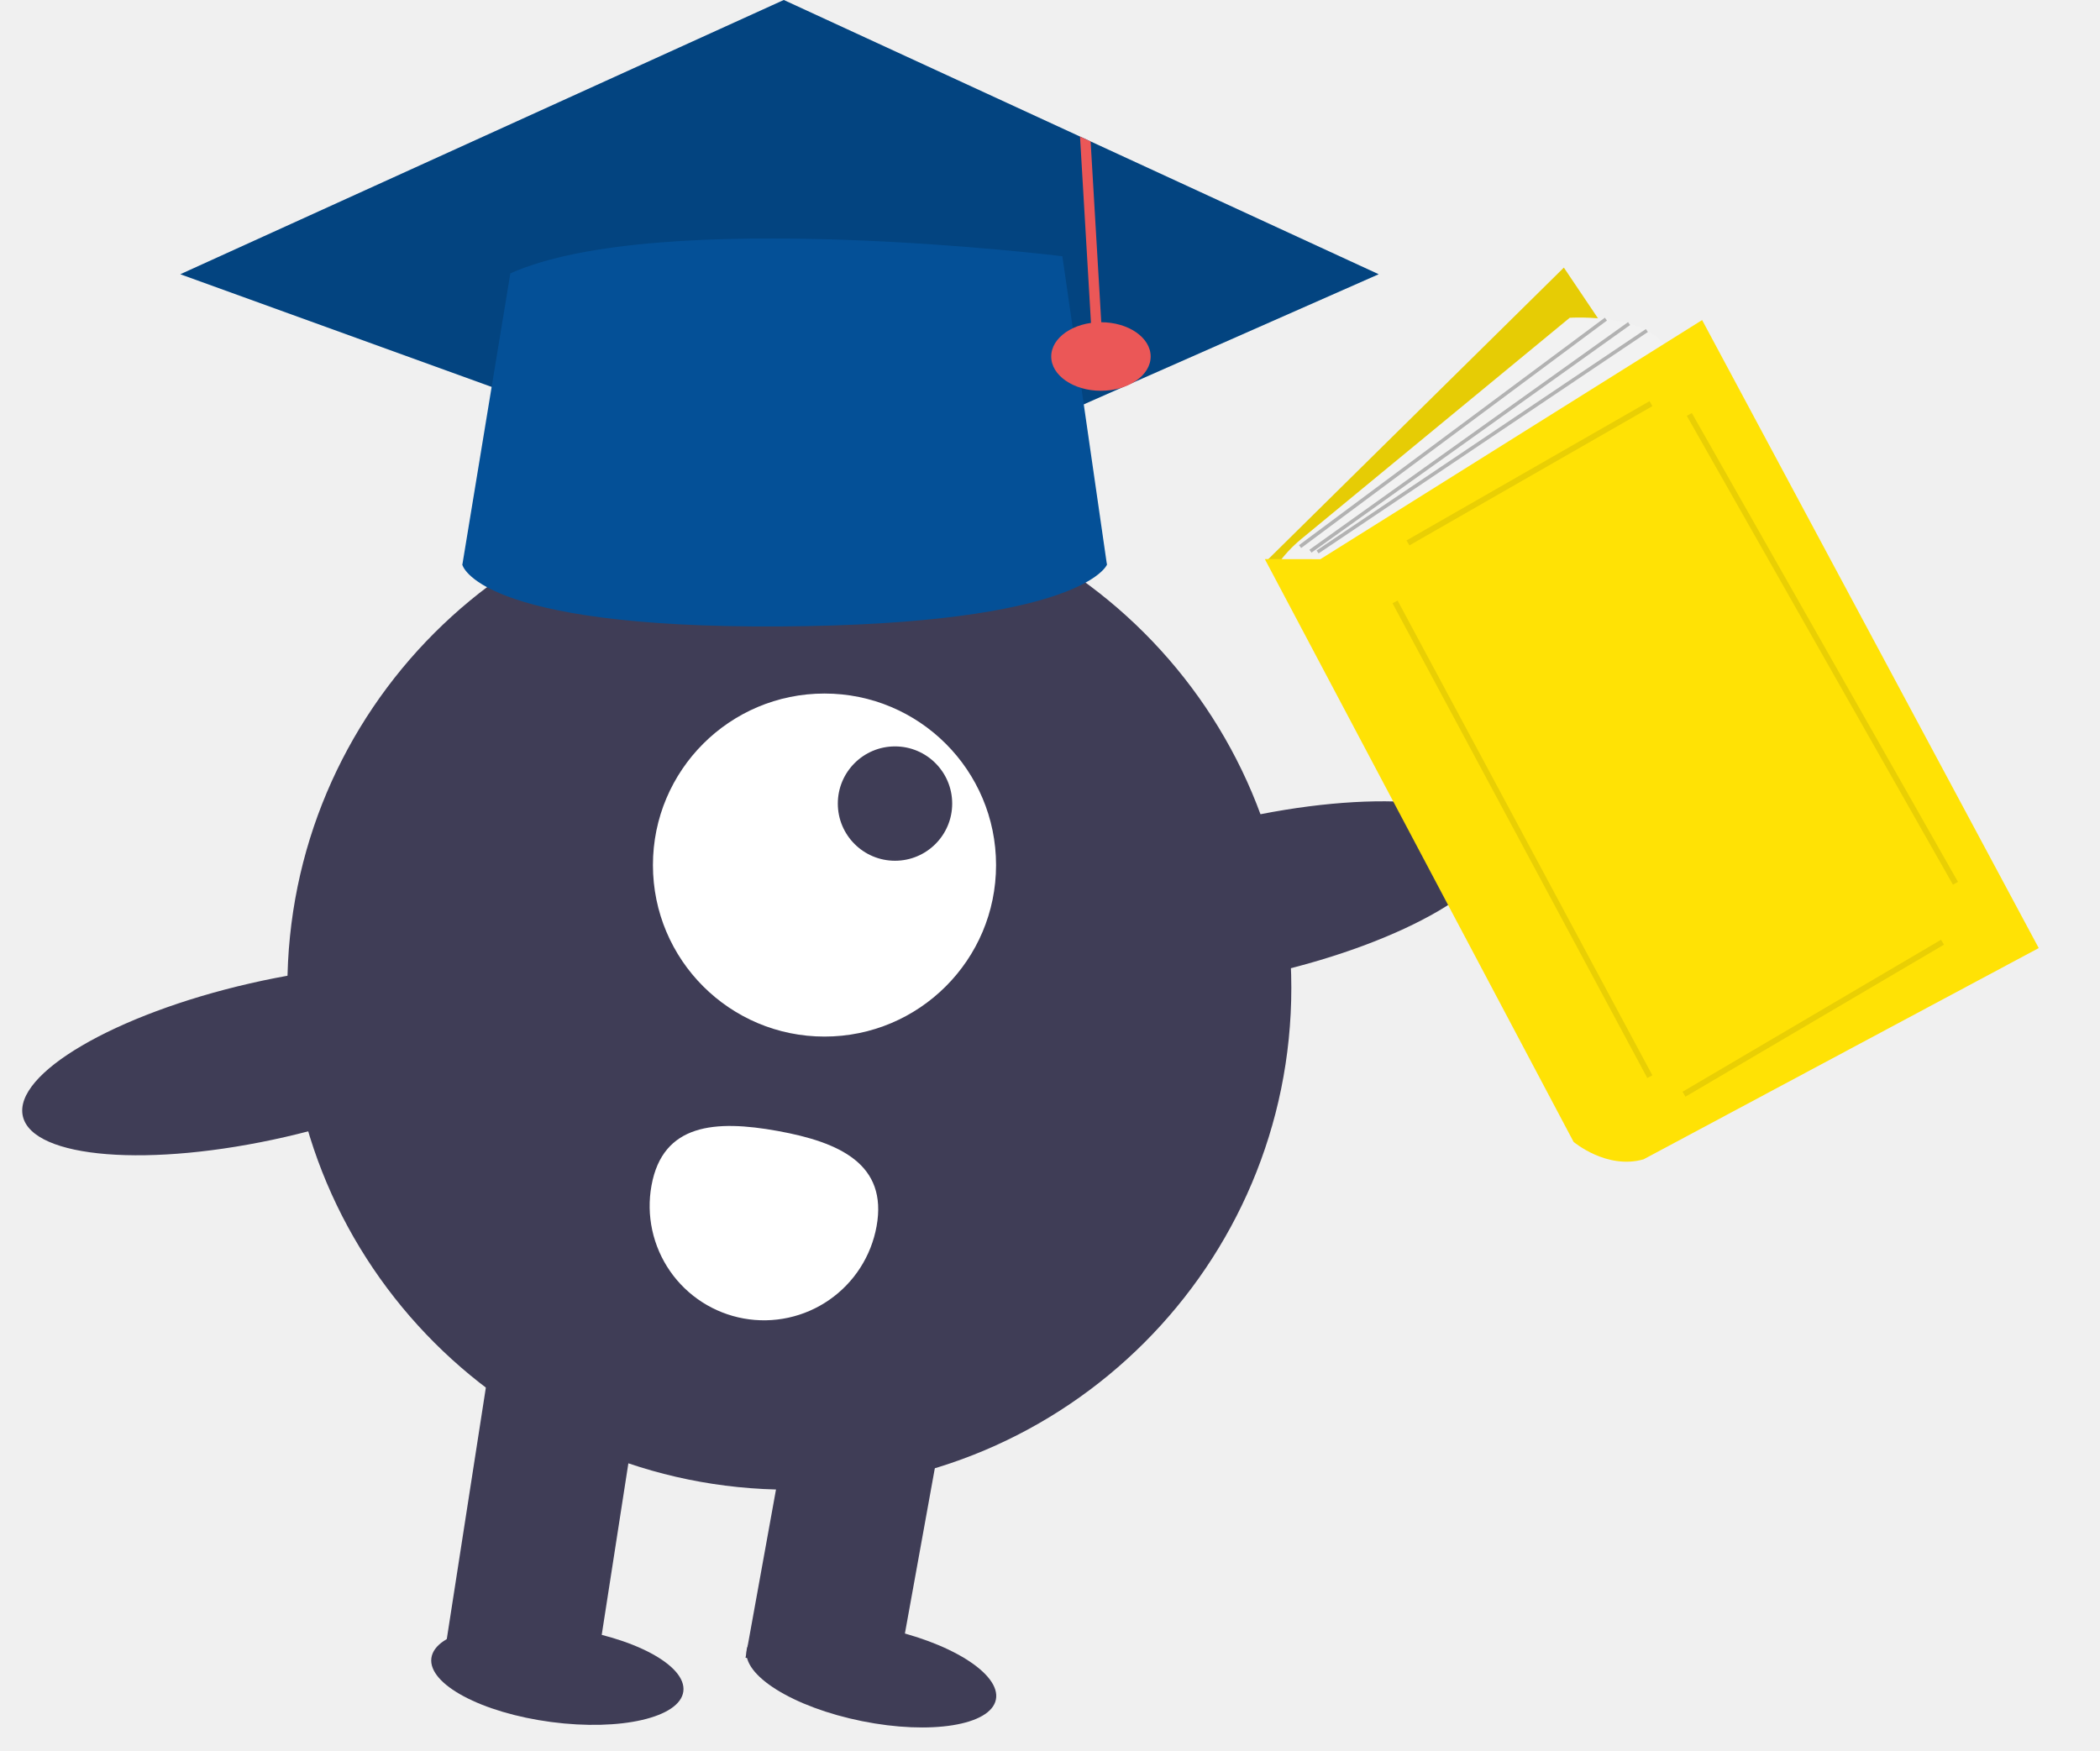
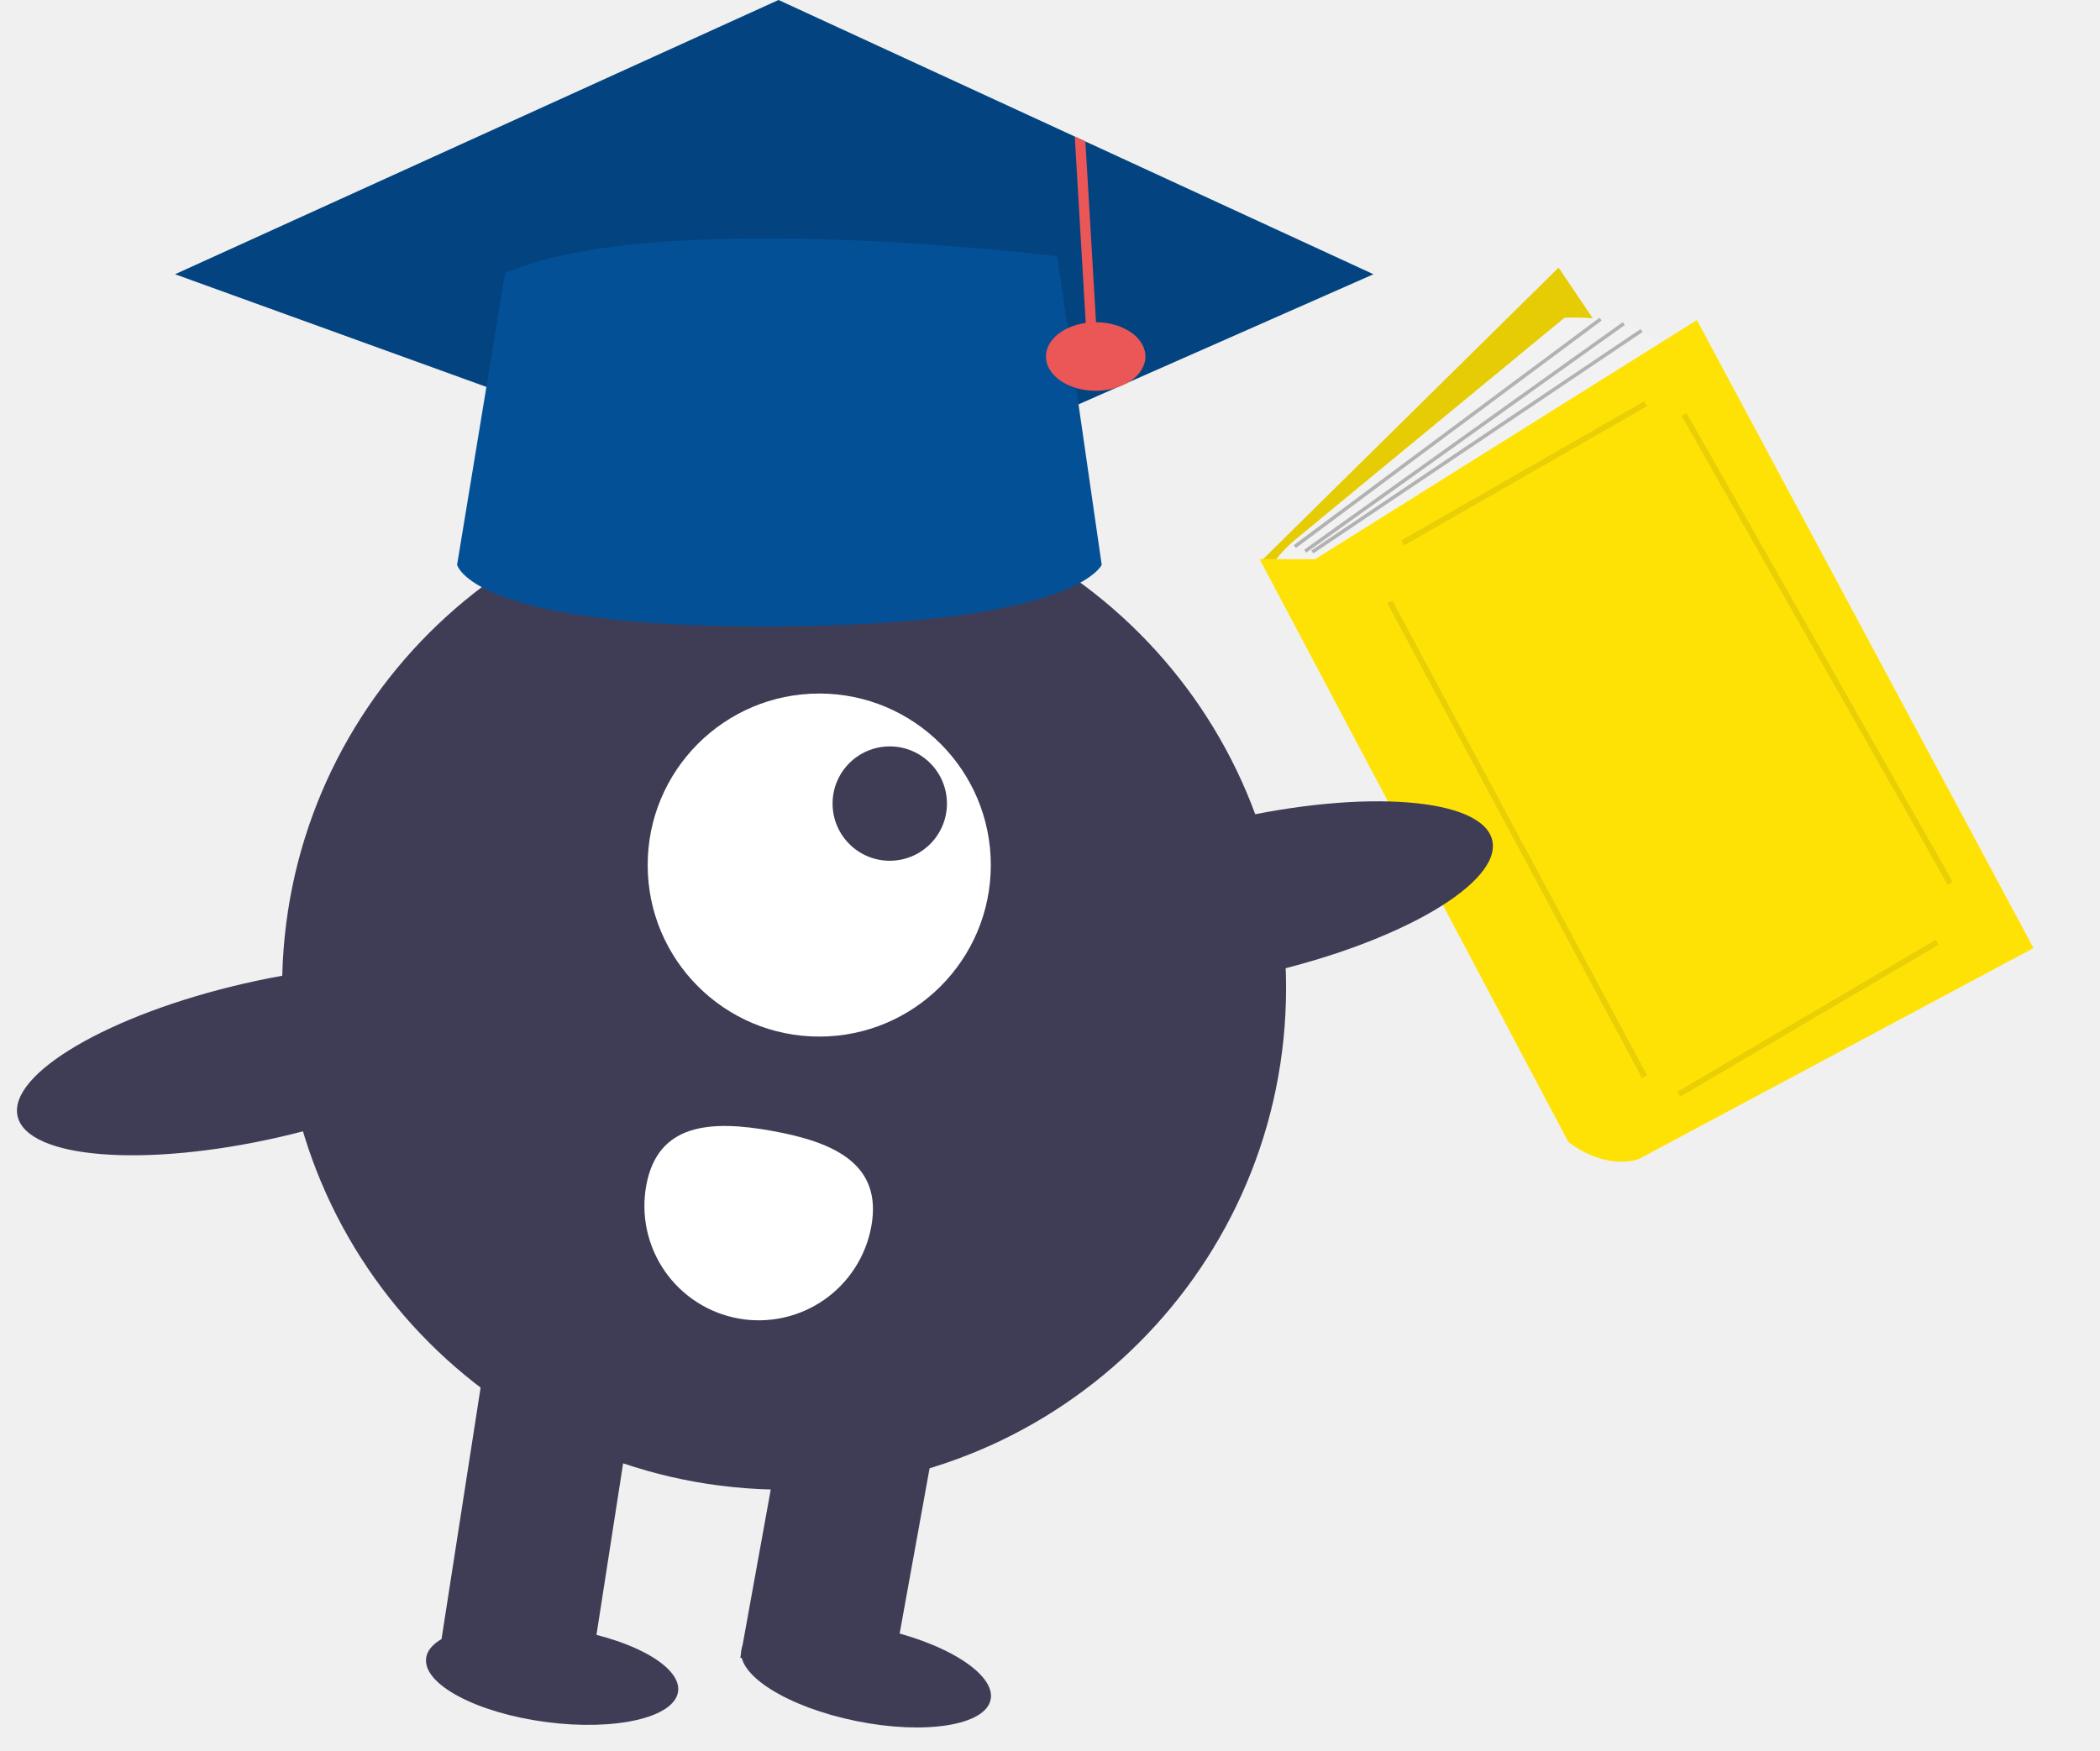
<svg xmlns="http://www.w3.org/2000/svg" width="361" height="301" viewBox="0 0 361 301" fill="none">
-   <path d="M135.693 256.141C183.351 256.141 221.985 217.507 221.985 169.849C221.985 122.191 183.351 83.556 135.693 83.556C88.035 83.556 49.401 122.191 49.401 169.849C49.401 217.507 88.035 256.141 135.693 256.141Z" fill="#3F3D56" />
-   <path d="M102.365 288.018L76.568 283.348L84.935 229.484L110.731 234.154L102.365 288.018Z" fill="#3F3D56" />
-   <path d="M162.324 243.493L136.527 238.824L128.161 285.042L153.957 289.711L162.324 243.493Z" fill="#3F3D56" />
-   <path d="M171.199 292.229C172.094 287.794 163.232 282.263 151.405 279.876C139.579 277.488 129.266 279.148 128.37 283.583C127.475 288.018 136.337 293.549 148.163 295.936C159.99 298.324 170.303 296.664 171.199 292.229Z" fill="#3F3D56" />
-   <path d="M117.47 290.836C118.064 286.351 108.85 281.43 96.889 279.846C84.928 278.261 74.75 280.613 74.156 285.098C73.562 289.583 82.776 294.504 94.737 296.088C106.698 297.673 116.876 295.321 117.47 290.836Z" fill="#3F3D56" />
-   <path d="M141.734 178.233C158.023 178.233 171.227 165.029 171.227 148.741C171.227 132.453 158.023 119.249 141.734 119.249C125.446 119.249 112.242 132.453 112.242 148.741C112.242 165.029 125.446 178.233 141.734 178.233Z" fill="white" />
-   <path d="M153.856 148C159.285 148 163.686 143.599 163.686 138.17C163.686 132.74 159.285 128.339 153.856 128.339C148.426 128.339 144.025 132.74 144.025 138.17C144.025 143.599 148.426 148 153.856 148Z" fill="#3F3D56" />
-   <path d="M218.398 167.33C241.625 162.006 259.099 151.779 257.428 144.488C255.756 137.196 235.572 135.601 212.346 140.925C189.119 146.249 171.645 156.476 173.317 163.768C174.988 171.059 195.172 172.654 218.398 167.33Z" fill="#3F3D56" />
-   <path d="M49.01 195.499C72.236 190.175 89.71 179.948 88.039 172.657C86.368 165.365 66.184 163.77 42.957 169.094C19.731 174.418 2.257 184.645 3.928 191.937C5.599 199.228 25.783 200.823 49.01 195.499Z" fill="#3F3D56" />
-   <path d="M111.993 203.855C111.533 206.396 111.578 209.003 112.125 211.526C112.673 214.049 113.712 216.44 115.183 218.562C116.654 220.684 118.529 222.495 120.7 223.892C122.872 225.289 125.297 226.245 127.838 226.705C130.378 227.165 132.985 227.12 135.508 226.572C138.031 226.025 140.422 224.986 142.544 223.515C144.666 222.043 146.477 220.169 147.874 217.997C149.271 215.826 150.227 213.401 150.687 210.86C152.621 200.175 144.36 196.394 133.675 194.46C122.99 192.525 113.927 193.17 111.993 203.855Z" fill="white" />
-   <path d="M268.835 46.014L217.703 96.463L277.746 182.119L328.032 134.024L268.835 46.014Z" fill="#FFE205" />
-   <path opacity="0.1" d="M268.835 46.014L217.703 96.463L277.746 182.119L328.032 134.024L268.835 46.014Z" fill="black" />
-   <path d="M219.476 97.245C220.664 95.542 222.081 94.007 223.689 92.682L269.842 54.64C269.842 54.64 284.726 53.655 287.072 61.194L229.124 99.404L219.476 97.245Z" fill="#F2F2F2" />
-   <path d="M217.428 96.131L270.506 196.338C270.506 196.338 276.198 201.157 282.537 199.339L350.468 163.015L292.602 55.032L226.977 96.149L217.428 96.131Z" fill="#FFE205" />
-   <path d="M283.559 68.981L241.786 92.925L242.286 93.776L284.058 69.831L283.559 68.981Z" fill="#E9CF05" />
-   <path d="M240.255 103.263L239.378 103.722L283.176 185.358L284.054 184.899L240.255 103.263Z" fill="#E9CF05" />
-   <path d="M333.67 161.583L289.232 187.721L289.742 188.566L334.18 162.428L333.67 161.583Z" fill="#E9CF05" />
-   <path d="M290.837 71.025L289.971 71.505L335.718 152.112L336.584 151.633L290.837 71.025Z" fill="#E9CF05" />
-   <path d="M275.877 54.625L223.306 93.739L223.676 94.224L276.247 55.109L275.877 54.625Z" fill="#B2B2B2" />
-   <path d="M279.864 55.393L225.091 94.528L225.451 95.019L280.224 55.885L279.864 55.393Z" fill="#B2B2B2" />
-   <path d="M282.936 56.579L226.325 94.652L226.671 95.154L283.282 57.081L282.936 56.579Z" fill="#B2B2B2" />
-   <path d="M86.552 86.496L79.479 97.106C79.479 97.106 81.837 108.01 134 107.715C186.163 107.421 190.289 97.106 190.289 97.106L180.564 82.96L150.798 62.625L86.552 86.496Z" fill="#045097" />
-   <path opacity="0.15" d="M86.552 86.496L79.479 97.106C79.479 97.106 85.43 85.269 137.593 84.975C189.756 84.68 190.289 97.106 190.289 97.106L180.564 82.96L142.406 80.532L86.552 86.496Z" fill="black" />
-   <path d="M237 47.153L144.167 88.117L31 47.153L134.737 0L185.659 23.479L187.483 24.322L237 47.153Z" fill="#045097" />
-   <path opacity="0.15" d="M237 47.153L144.167 88.117L31 47.153L134.737 0L185.659 23.479L187.483 24.322L237 47.153Z" fill="black" />
-   <path d="M87.731 47.006L79.479 97.106C79.479 97.106 138.715 77.95 190.289 97.106L182.627 44.059C182.627 44.059 113.371 35.512 87.731 47.006Z" fill="#045097" />
-   <path d="M189.405 56.973L187.637 57.079L185.659 23.479L187.483 24.322L189.405 56.973Z" fill="#EB5757" />
-   <path d="M189.258 67.193C193.978 67.193 197.804 64.554 197.804 61.299C197.804 58.044 193.978 55.405 189.258 55.405C184.537 55.405 180.711 58.044 180.711 61.299C180.711 64.554 184.537 67.193 189.258 67.193Z" fill="#EB5757" />
+   <g id="Person">
+     <g id="Body">
+       <path id="Vector" d="M134.791 256.141C182.449 256.141 221.083 217.507 221.083 169.849C221.083 122.191 182.449 83.556 134.791 83.556C87.133 83.556 48.499 122.191 48.499 169.849C48.499 217.507 87.133 256.141 134.791 256.141Z" fill="#3F3D56" />
+       <path id="Vector_2" d="M101.463 288.018L75.666 283.348L84.033 229.484L109.829 234.154L101.463 288.018Z" fill="#3F3D56" />
+       <path id="Vector_3" d="M161.422 243.493L135.626 238.823L127.259 285.042L153.055 289.711L161.422 243.493Z" fill="#3F3D56" />
+       <path id="Vector_4" d="M170.297 292.229C171.192 287.794 162.33 282.263 150.504 279.876C138.677 277.488 128.364 279.148 127.468 283.583C126.573 288.018 135.435 293.549 147.261 295.936C159.088 298.324 169.401 296.664 170.297 292.229Z" fill="#3F3D56" />
+       <path id="Vector_5" d="M116.568 290.836C117.162 286.351 107.948 281.43 95.987 279.846C84.026 278.261 73.848 280.613 73.254 285.098C72.66 289.583 81.874 294.504 93.835 296.088C105.796 297.673 115.974 295.321 116.568 290.836Z" fill="#3F3D56" />
+       <path id="Vector_6" d="M140.832 178.233C157.121 178.233 170.325 165.029 170.325 148.741C170.325 132.453 157.121 119.249 140.832 119.249C124.544 119.249 111.34 132.453 111.34 148.741C111.34 165.029 124.544 178.233 140.832 178.233Z" fill="white" />
+       <path id="Eye" d="M152.954 148.001C158.383 148.001 162.784 143.599 162.784 138.17C162.784 132.74 158.383 128.339 152.954 128.339C147.524 128.339 143.123 132.74 143.123 138.17C143.123 143.599 147.524 148.001 152.954 148.001Z" fill="#3F3D56" />
+       <path id="Vector_7" d="M48.108 195.499C71.335 190.175 88.809 179.948 87.137 172.657C85.466 165.365 65.282 163.77 42.056 169.094C18.829 174.418 1.355 184.645 3.026 191.937C4.698 199.228 24.881 200.823 48.108 195.499Z" fill="#3F3D56" />
+       <path id="Vector_8" d="M111.091 203.855C110.631 206.396 110.676 209.003 111.223 211.526C111.771 214.049 112.81 216.44 114.281 218.562C115.752 220.684 117.627 222.495 119.799 223.892C121.97 225.289 124.395 226.245 126.936 226.705C129.476 227.165 132.083 227.12 134.606 226.572C137.129 226.025 139.52 224.986 141.642 223.515C143.764 222.043 145.575 220.169 146.972 217.997C148.369 215.826 149.325 213.401 149.785 210.86C151.719 200.175 143.458 196.394 132.773 194.46C122.088 192.525 113.025 193.17 111.091 203.855Z" fill="white" />
+     </g>
+     <g id="Book">
+       <path id="Vector_9" d="M267.933 46.014L216.802 96.463L276.844 182.119L327.13 134.024L267.933 46.014Z" fill="#FFE205" />
+       <path id="Vector_10" opacity="0.1" d="M267.933 46.014L216.802 96.463L276.844 182.119L327.13 134.024L267.933 46.014Z" fill="black" />
+       <path id="Vector_11" d="M218.574 97.245C219.762 95.542 221.179 94.007 222.787 92.682L268.94 54.64C268.94 54.64 283.825 53.655 286.17 61.194L228.222 99.404L218.574 97.245Z" fill="#F2F2F2" />
+       <path id="Vector_12" d="M216.526 96.132L269.604 196.338C269.604 196.338 275.296 201.157 281.635 199.339L349.566 163.015L291.7 55.032L226.075 96.149L216.526 96.132Z" fill="#FFE205" />
+       <g id="Borders">
+         <path id="Vector_13" d="M282.657 68.981L240.884 92.925L241.384 93.776L283.156 69.831L282.657 68.981Z" fill="#E9CF05" />
+         <path id="Vector_14" d="M239.353 103.263L238.476 103.722L282.274 185.358L283.152 184.899L239.353 103.263Z" fill="#E9CF05" />
+         <path id="Vector_15" d="M332.769 161.583L288.33 187.721L288.84 188.566L333.278 162.428L332.769 161.583Z" fill="#E9CF05" />
+         <path id="Vector_16" d="M289.935 71.025L289.069 71.505L334.816 152.112L335.682 151.633L289.935 71.025Z" fill="#E9CF05" />
+       </g>
+       <g id="Top Lines">
+         <path id="Vector_17" d="M274.975 54.625L222.405 93.739L222.774 94.224L275.345 55.109L274.975 54.625Z" fill="#B2B2B2" />
+         <path id="Vector_18" d="M278.962 55.393L224.189 94.528L224.549 95.02L279.322 55.885L278.962 55.393Z" fill="#B2B2B2" />
+         <path id="Vector_19" d="M282.034 56.579L225.423 94.652L225.769 95.154L282.38 57.081L282.034 56.579Z" fill="#B2B2B2" />
+       </g>
+       <path id="Vector_20" d="M217.496 167.33C240.723 162.006 258.197 151.78 256.526 144.488C254.854 137.196 234.67 135.601 211.444 140.925C188.217 146.249 170.743 156.476 172.415 163.768C174.086 171.059 194.27 172.654 217.496 167.33Z" fill="#3F3D56" />
+     </g>
+     <g id="Hat">
+       <path id="Vector_21" d="M85.65 86.496L78.578 97.106C78.578 97.106 80.935 108.01 133.098 107.715C185.261 107.421 189.387 97.106 189.387 97.106L179.662 82.96L149.896 62.625L85.65 86.496Z" fill="#045097" />
+       <path id="Vector_22" opacity="0.15" d="M85.65 86.496L78.578 97.106C78.578 97.106 84.528 85.269 136.691 84.975C188.854 84.68 189.387 97.106 189.387 97.106L179.662 82.96L141.504 80.532L85.65 86.496Z" fill="black" />
+       <path id="Vector_23" d="M236.098 47.153L143.265 88.117L30.098 47.153L133.835 0L184.757 23.479L186.581 24.322L236.098 47.153Z" fill="#045097" />
+       <path id="Vector_24" opacity="0.15" d="M236.098 47.153L143.265 88.117L30.098 47.153L133.835 0L184.757 23.479L186.581 24.322L236.098 47.153Z" fill="black" />
+       <path id="Vector_25" d="M86.829 47.006L78.578 97.106C78.578 97.106 137.814 77.95 189.387 97.106L181.725 44.059C181.725 44.059 112.469 35.512 86.829 47.006Z" fill="#045097" />
+       <g id="String">
+         <path id="Vector_26" d="M188.503 56.973L186.735 57.079L184.757 23.479L186.581 24.322L188.503 56.973Z" fill="#EB5757" />
+         <path id="Vector_27" d="M188.356 67.193C193.076 67.193 196.902 64.554 196.902 61.299C196.902 58.044 193.076 55.405 188.356 55.405C183.636 55.405 179.809 58.044 179.809 61.299C179.809 64.554 183.636 67.193 188.356 67.193Z" fill="#EB5757" />
+       </g>
+     </g>
+   </g>
</svg>
